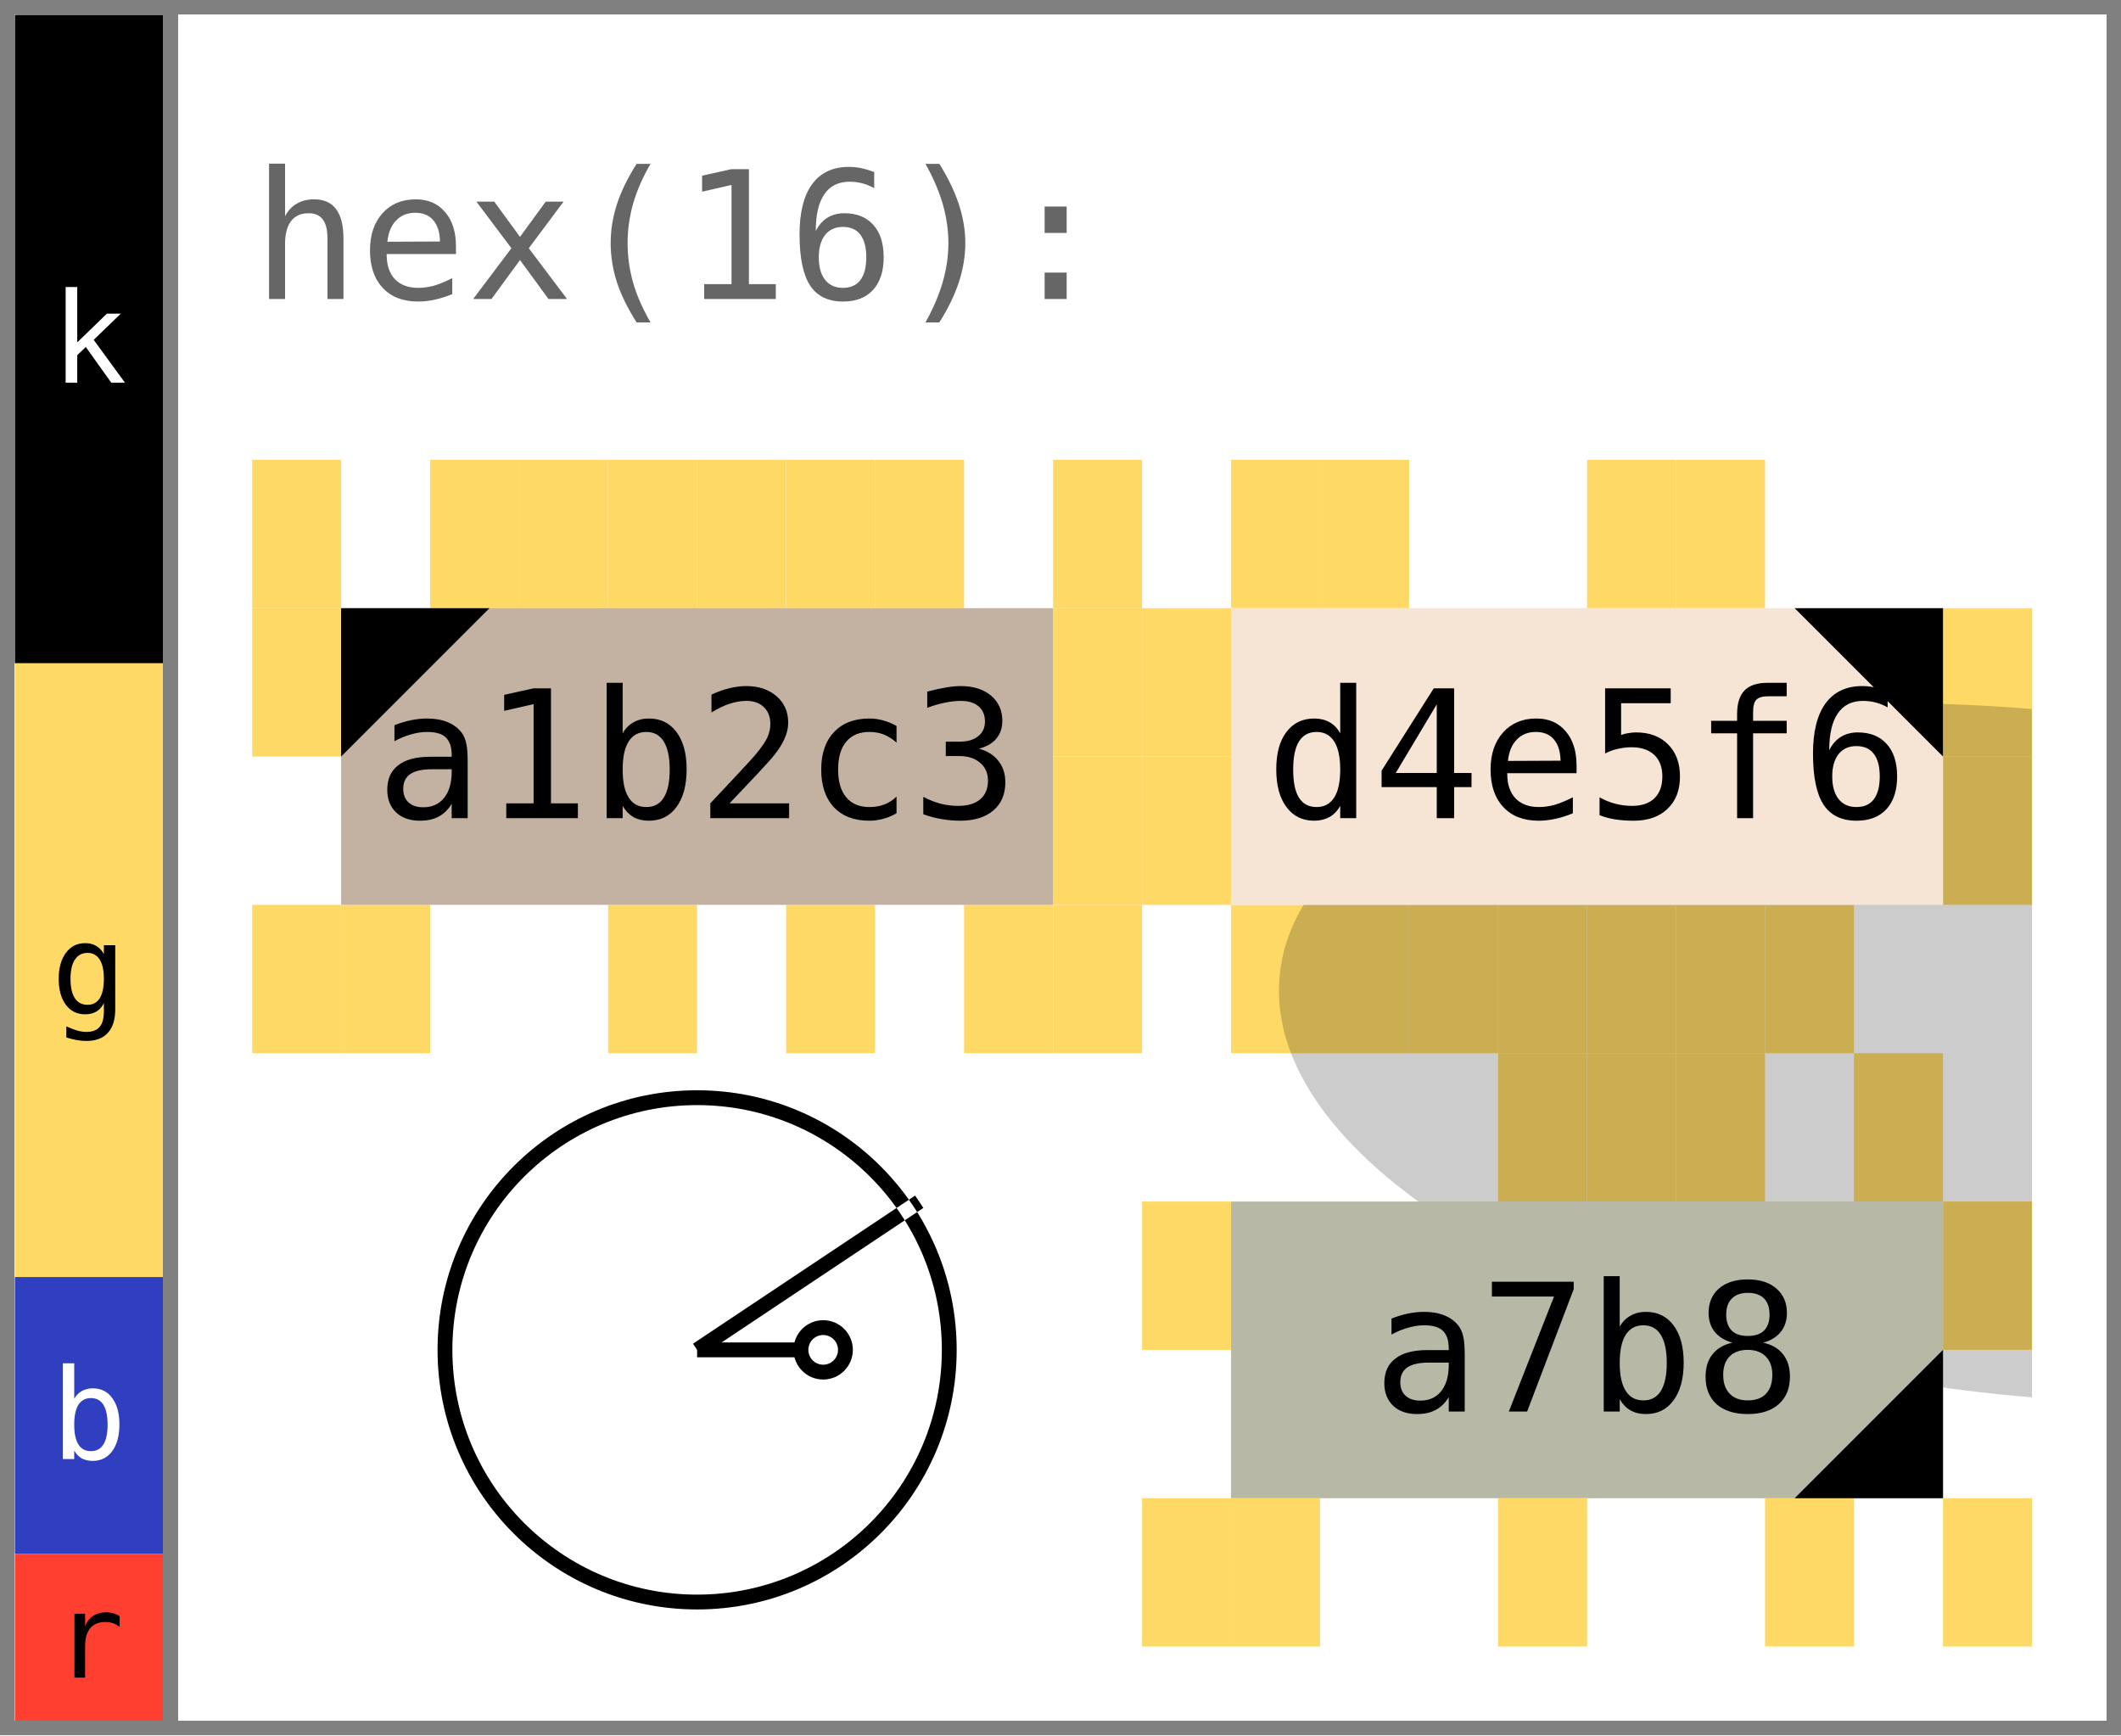
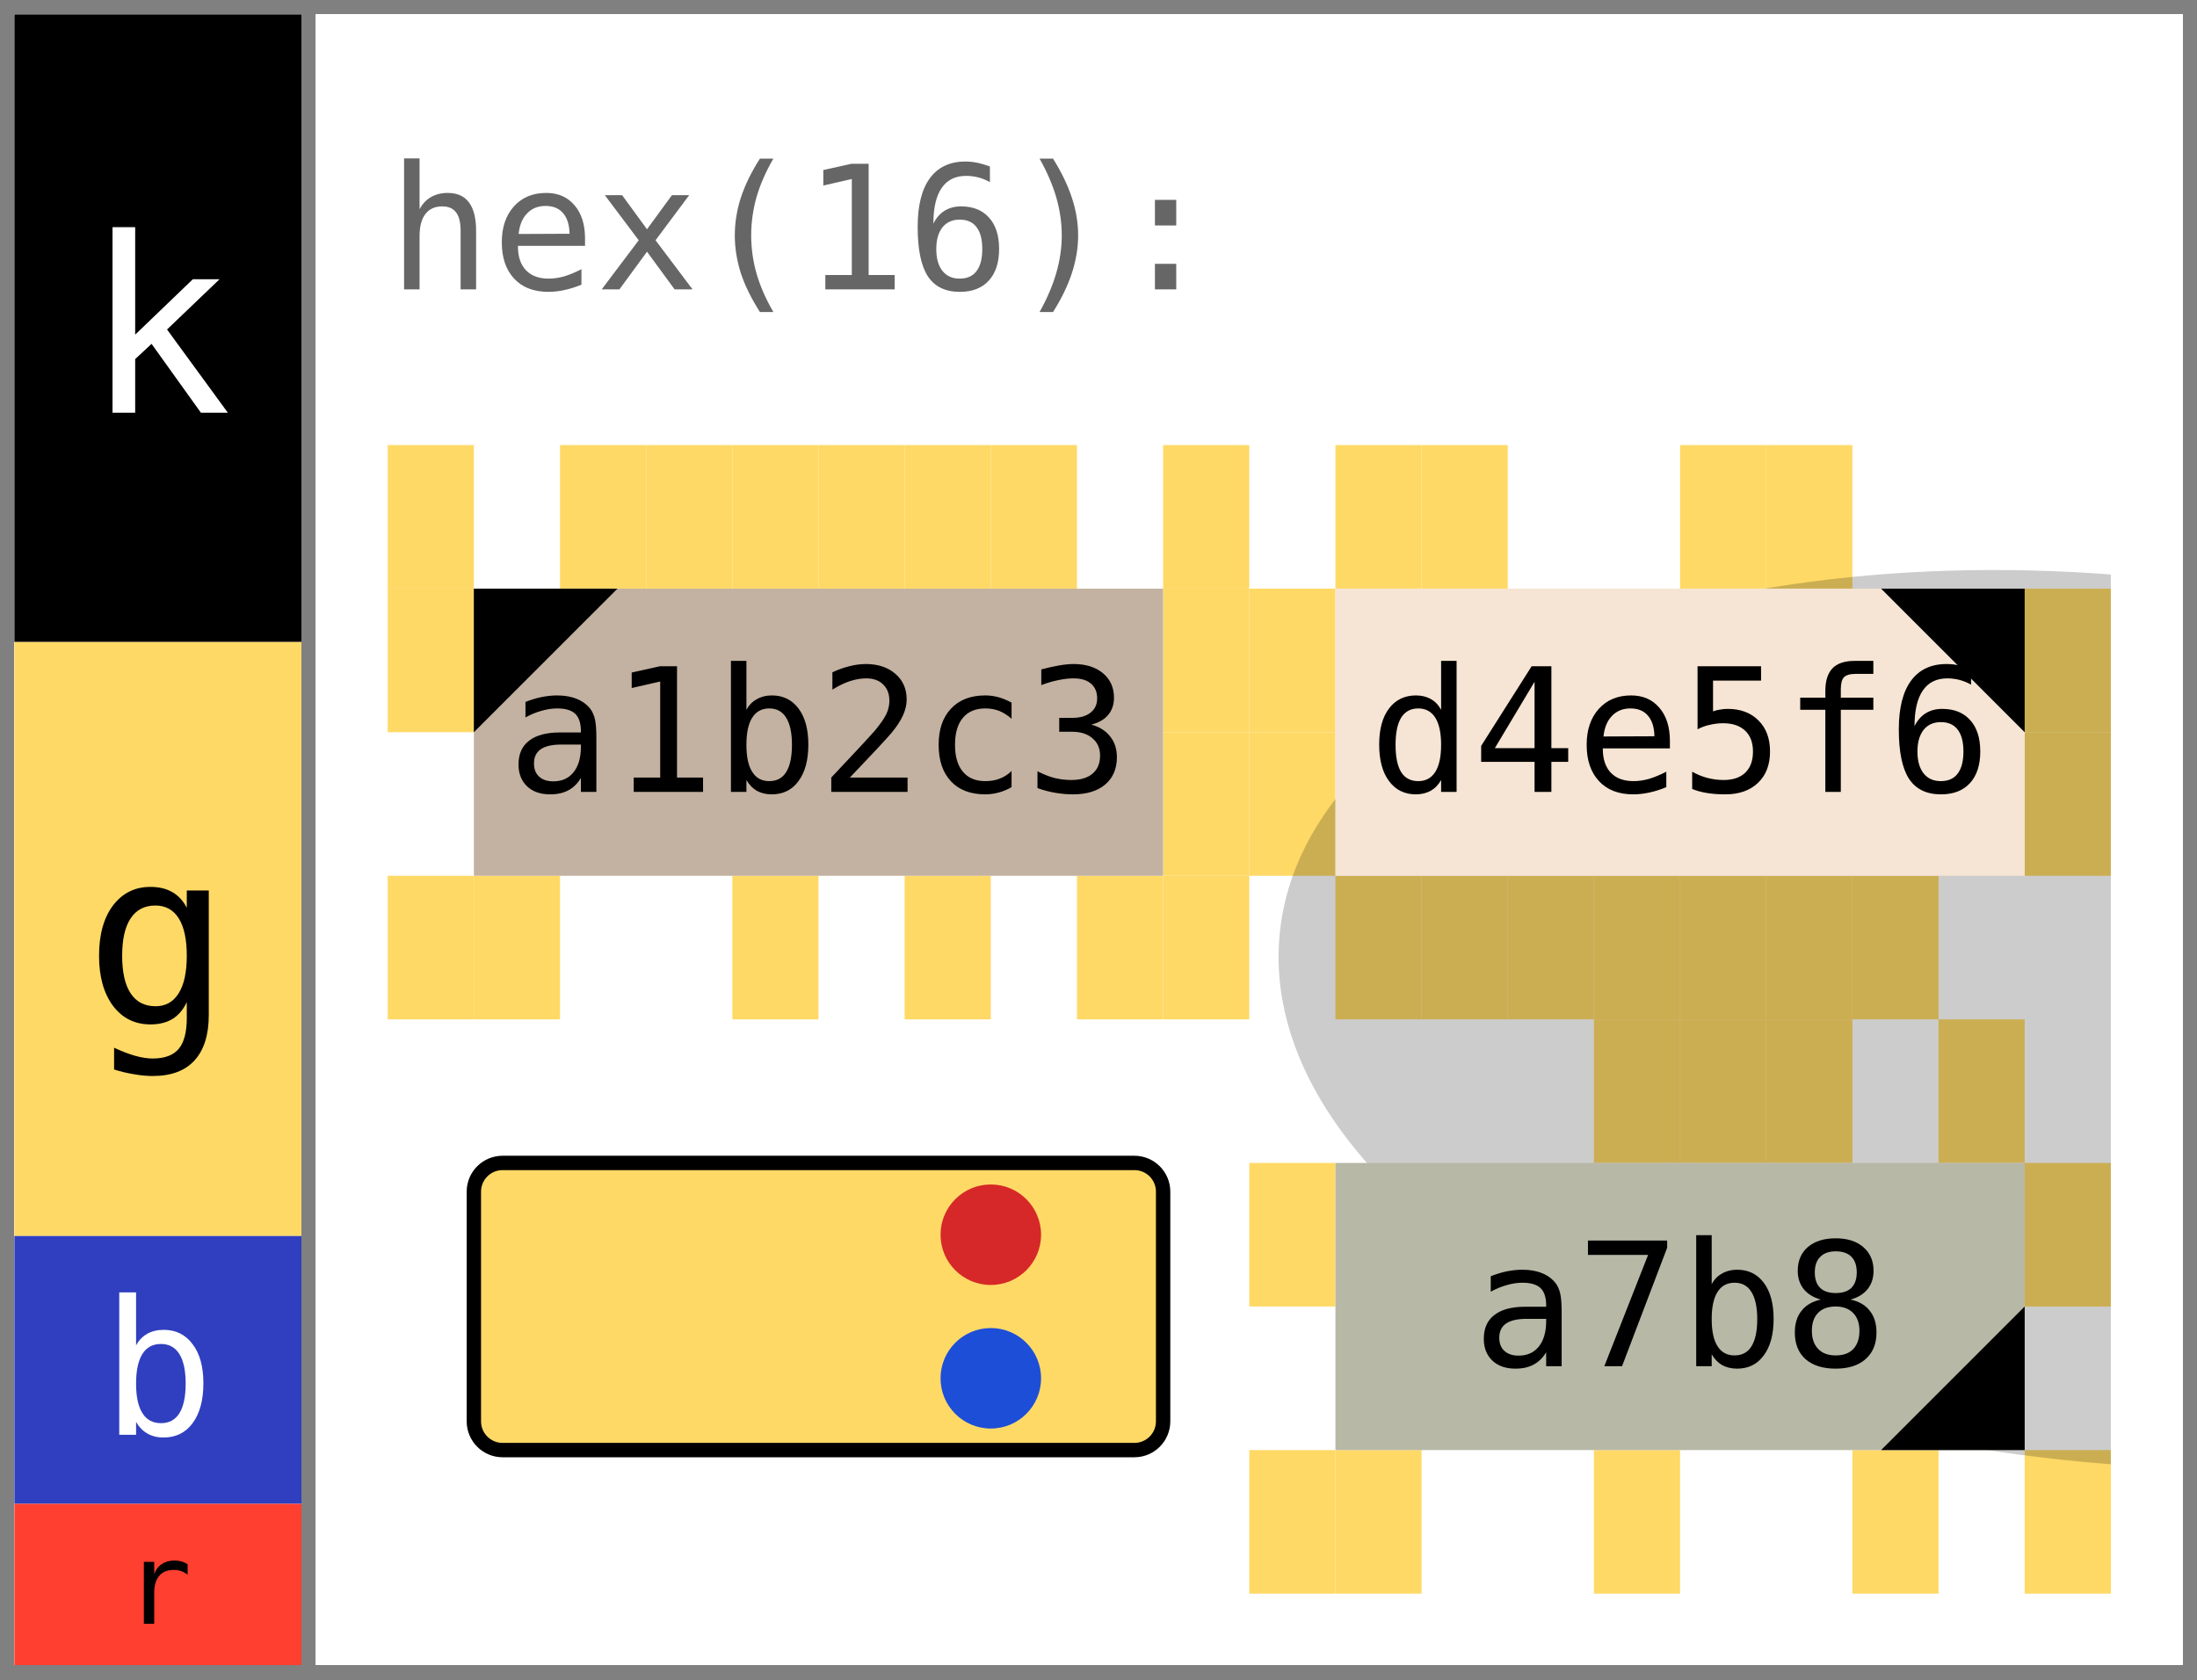
- <svg xmlns="http://www.w3.org/2000/svg" width="143.0" height="117.0" viewBox="0 0 143.0 117.0" data-entviz-version="v5" data-entviz-lib="0.5.0" data-input-bytes="16" data-cols="2" data-rows="2">
+ <svg xmlns="http://www.w3.org/2000/svg" width="153.0" height="117.0" viewBox="0 0 153.0 117.0" data-entviz-version="v6" data-entviz-lib="0.5.0" data-input-bytes="16" data-cols="2" data-rows="2">
  <defs>
    <clipPath id="grid-clip-b2befddfcc66b255-2x2">
-       <rect x="17.0" y="31.0" width="120.0" height="80.0" />
+       <rect x="27.0" y="31.0" width="120.0" height="80.0" />
    </clipPath>
  </defs>
-   <rect x="0" y="0" width="143.0" height="117.0" fill="#ffffff" />
+   <rect x="0" y="0" width="153.0" height="117.0" fill="#ffffff" />
  <g data-channel="grid">
-     <rect x="17.0" y="31.0" width="120.0" height="80.0" fill="#ffffff" />
+     <rect x="27.0" y="31.0" width="120.0" height="80.0" fill="#ffffff" />
    <g>
-       <rect x="17.0" y="31.0" width="6.0" height="10.0" fill="#ffd966" />
-       <rect x="29.0" y="31.0" width="6.0" height="10.0" fill="#ffd966" />
-       <rect x="35.0" y="31.0" width="6.0" height="10.0" fill="#ffd966" />
-       <rect x="41.0" y="31.0" width="6.0" height="10.0" fill="#ffd966" />
-       <rect x="47.0" y="31.0" width="6.0" height="10.0" fill="#ffd966" />
-       <rect x="53.0" y="31.0" width="6.0" height="10.0" fill="#ffd966" />
-       <rect x="59.0" y="31.0" width="6.0" height="10.0" fill="#ffd966" />
-       <rect x="71.0" y="31.0" width="6.0" height="10.0" fill="#ffd966" />
-       <rect x="71.0" y="41.0" width="6.0" height="10.0" fill="#ffd966" />
-       <rect x="71.0" y="51.0" width="6.0" height="10.0" fill="#ffd966" />
-       <rect x="71.0" y="61.0" width="6.0" height="10.0" fill="#ffd966" />
-       <rect x="65.0" y="61.0" width="6.0" height="10.0" fill="#ffd966" />
-       <rect x="53.0" y="61.0" width="6.0" height="10.0" fill="#ffd966" />
-       <rect x="41.0" y="61.0" width="6.0" height="10.0" fill="#ffd966" />
-       <rect x="23.0" y="61.0" width="6.0" height="10.0" fill="#ffd966" />
-       <rect x="17.0" y="61.0" width="6.0" height="10.0" fill="#ffd966" />
-       <rect x="17.0" y="41.0" width="6.0" height="10.0" fill="#ffd966" />
-       <rect x="83.0" y="31.0" width="6.0" height="10.0" fill="#ffd966" />
-       <rect x="89.0" y="31.0" width="6.0" height="10.0" fill="#ffd966" />
-       <rect x="107.0" y="31.0" width="6.0" height="10.0" fill="#ffd966" />
-       <rect x="113.0" y="31.0" width="6.0" height="10.0" fill="#ffd966" />
-       <rect x="131.0" y="41.0" width="6.0" height="10.0" fill="#ffd966" />
-       <rect x="131.0" y="51.0" width="6.0" height="10.0" fill="#ffd966" />
-       <rect x="119.0" y="61.0" width="6.0" height="10.0" fill="#ffd966" />
-       <rect x="113.0" y="61.0" width="6.0" height="10.0" fill="#ffd966" />
-       <rect x="107.0" y="61.0" width="6.0" height="10.0" fill="#ffd966" />
-       <rect x="101.0" y="61.0" width="6.0" height="10.0" fill="#ffd966" />
-       <rect x="95.0" y="61.0" width="6.0" height="10.0" fill="#ffd966" />
-       <rect x="89.0" y="61.0" width="6.0" height="10.0" fill="#ffd966" />
-       <rect x="83.0" y="61.0" width="6.0" height="10.0" fill="#ffd966" />
-       <rect x="77.0" y="51.0" width="6.0" height="10.0" fill="#ffd966" />
-       <rect x="77.0" y="41.0" width="6.0" height="10.0" fill="#ffd966" />
-       <rect x="101.0" y="71.0" width="6.0" height="10.0" fill="#ffd966" />
-       <rect x="107.0" y="71.0" width="6.0" height="10.0" fill="#ffd966" />
-       <rect x="113.0" y="71.0" width="6.0" height="10.0" fill="#ffd966" />
-       <rect x="125.0" y="71.0" width="6.0" height="10.0" fill="#ffd966" />
-       <rect x="131.0" y="81.0" width="6.0" height="10.0" fill="#ffd966" />
-       <rect x="131.0" y="101.0" width="6.0" height="10.0" fill="#ffd966" />
-       <rect x="119.0" y="101.0" width="6.0" height="10.0" fill="#ffd966" />
-       <rect x="101.0" y="101.0" width="6.0" height="10.0" fill="#ffd966" />
-       <rect x="83.0" y="101.0" width="6.0" height="10.0" fill="#ffd966" />
-       <rect x="77.0" y="101.0" width="6.0" height="10.0" fill="#ffd966" />
-       <rect x="77.0" y="81.0" width="6.0" height="10.0" fill="#ffd966" />
+       <rect x="27.0" y="31.0" width="6.0" height="10.0" fill="#ffd966" />
+       <rect x="39.0" y="31.0" width="6.0" height="10.0" fill="#ffd966" />
+       <rect x="45.0" y="31.0" width="6.0" height="10.0" fill="#ffd966" />
+       <rect x="51.0" y="31.0" width="6.0" height="10.0" fill="#ffd966" />
+       <rect x="57.0" y="31.0" width="6.0" height="10.0" fill="#ffd966" />
+       <rect x="63.0" y="31.0" width="6.0" height="10.0" fill="#ffd966" />
+       <rect x="69.0" y="31.0" width="6.0" height="10.0" fill="#ffd966" />
+       <rect x="81.0" y="31.0" width="6.0" height="10.0" fill="#ffd966" />
+       <rect x="81.0" y="41.0" width="6.0" height="10.0" fill="#ffd966" />
+       <rect x="81.0" y="51.0" width="6.0" height="10.0" fill="#ffd966" />
+       <rect x="81.0" y="61.0" width="6.0" height="10.0" fill="#ffd966" />
+       <rect x="75.0" y="61.0" width="6.0" height="10.0" fill="#ffd966" />
+       <rect x="63.0" y="61.0" width="6.0" height="10.0" fill="#ffd966" />
+       <rect x="51.0" y="61.0" width="6.0" height="10.0" fill="#ffd966" />
+       <rect x="33.0" y="61.0" width="6.0" height="10.0" fill="#ffd966" />
+       <rect x="27.0" y="61.0" width="6.0" height="10.0" fill="#ffd966" />
+       <rect x="27.0" y="41.0" width="6.0" height="10.0" fill="#ffd966" />
+       <rect x="93.0" y="31.0" width="6.0" height="10.0" fill="#ffd966" />
+       <rect x="99.0" y="31.0" width="6.0" height="10.0" fill="#ffd966" />
+       <rect x="117.0" y="31.0" width="6.0" height="10.0" fill="#ffd966" />
+       <rect x="123.0" y="31.0" width="6.0" height="10.0" fill="#ffd966" />
+       <rect x="141.0" y="41.0" width="6.0" height="10.0" fill="#ffd966" />
+       <rect x="141.0" y="51.0" width="6.0" height="10.0" fill="#ffd966" />
+       <rect x="129.0" y="61.0" width="6.0" height="10.0" fill="#ffd966" />
+       <rect x="123.0" y="61.0" width="6.0" height="10.0" fill="#ffd966" />
+       <rect x="117.0" y="61.0" width="6.0" height="10.0" fill="#ffd966" />
+       <rect x="111.0" y="61.0" width="6.0" height="10.0" fill="#ffd966" />
+       <rect x="105.0" y="61.0" width="6.0" height="10.0" fill="#ffd966" />
+       <rect x="99.0" y="61.0" width="6.0" height="10.0" fill="#ffd966" />
+       <rect x="93.0" y="61.0" width="6.0" height="10.0" fill="#ffd966" />
+       <rect x="87.0" y="51.0" width="6.0" height="10.0" fill="#ffd966" />
+       <rect x="87.0" y="41.0" width="6.0" height="10.0" fill="#ffd966" />
+       <rect x="111.0" y="71.0" width="6.0" height="10.0" fill="#ffd966" />
+       <rect x="117.0" y="71.0" width="6.0" height="10.0" fill="#ffd966" />
+       <rect x="123.0" y="71.0" width="6.0" height="10.0" fill="#ffd966" />
+       <rect x="135.0" y="71.0" width="6.0" height="10.0" fill="#ffd966" />
+       <rect x="141.0" y="81.0" width="6.0" height="10.0" fill="#ffd966" />
+       <rect x="141.0" y="101.0" width="6.0" height="10.0" fill="#ffd966" />
+       <rect x="129.0" y="101.0" width="6.0" height="10.0" fill="#ffd966" />
+       <rect x="111.0" y="101.0" width="6.0" height="10.0" fill="#ffd966" />
+       <rect x="93.0" y="101.0" width="6.0" height="10.0" fill="#ffd966" />
+       <rect x="87.0" y="101.0" width="6.0" height="10.0" fill="#ffd966" />
+       <rect x="87.0" y="81.0" width="6.0" height="10.0" fill="#ffd966" />
    </g>
-     <g clip-path="url(#grid-clip-b2befddfcc66b255-2x2)" data-channel="ellipse" data-ellipse-anchor-x="137.0" data-ellipse-anchor-y="71.0" data-ellipse-rx="23.099407093782347" data-ellipse-ry="50.994070937823444" data-ellipse-rotation-deg="96.0">
-       <ellipse cx="137.0" cy="71.0" rx="23.099" ry="50.994" transform="rotate(96.0 137.0 71.0)" fill="#000000" fill-opacity="0.2" />
+     <g clip-path="url(#grid-clip-b2befddfcc66b255-2x2)" data-channel="ellipse" data-ellipse-anchor-x="147.0" data-ellipse-anchor-y="71.0" data-ellipse-rx="30.86382996324338" data-ellipse-ry="58.18590894709817" data-ellipse-rotation-deg="96.0">
+       <ellipse cx="147.0" cy="71.0" rx="30.864" ry="58.186" transform="rotate(96.0 147.0 71.0)" fill="#000000" fill-opacity="0.2" />
    </g>
    <g>
      <g data-channel="cell" data-cell-index="0" data-cell-row="0" data-cell-col="0" data-cell-quartile="1">
-         <rect x="23.0" y="41.0" width="48.0" height="20.0" fill="#c3b2a1" />
-         <text x="47.0" y="51.0" fill="#000000" style="font-family: &quot;DejaVu Sans Mono&quot;, &quot;Consolas&quot;, &quot;Menlo&quot;, &quot;Liberation Mono&quot;, monospace; font-size: 12.0px;" text-anchor="middle" dominant-baseline="central">a1b2c3</text>
-         <polygon points="23.0,41.0 33.0,41.0 23.0,51.0" fill="#000000" />
+         <rect x="33.0" y="41.0" width="48.0" height="20.0" fill="#c3b2a1" />
+         <text x="57.0" y="51.0" fill="#000000" style="font-family: &quot;JetBrains Mono&quot;, &quot;Menlo&quot;, &quot;Consolas&quot;, &quot;DejaVu Sans Mono&quot;, &quot;Liberation Mono&quot;, &quot;Roboto Mono&quot;, &quot;Noto Sans Mono&quot;, monospace; font-size: 12.0px;" text-anchor="middle" dominant-baseline="central">a1b2c3</text>
+         <polygon points="33.0,41.0 43.0,41.0 33.0,51.0" fill="#000000" />
      </g>
      <g data-channel="cell" data-cell-index="1" data-cell-row="0" data-cell-col="1" data-cell-quartile="2">
-         <rect x="83.0" y="41.0" width="48.0" height="20.0" fill="#f6e5d4" />
-         <text x="107.0" y="51.0" fill="#000000" style="font-family: &quot;DejaVu Sans Mono&quot;, &quot;Consolas&quot;, &quot;Menlo&quot;, &quot;Liberation Mono&quot;, monospace; font-size: 12.0px;" text-anchor="middle" dominant-baseline="central">d4e5f6</text>
-         <polygon points="131.0,41.0 121.0,41.0 131.0,51.0" fill="#000000" />
+         <rect x="93.0" y="41.0" width="48.0" height="20.0" fill="#f6e5d4" />
+         <text x="117.0" y="51.0" fill="#000000" style="font-family: &quot;JetBrains Mono&quot;, &quot;Menlo&quot;, &quot;Consolas&quot;, &quot;DejaVu Sans Mono&quot;, &quot;Liberation Mono&quot;, &quot;Roboto Mono&quot;, &quot;Noto Sans Mono&quot;, monospace; font-size: 12.0px;" text-anchor="middle" dominant-baseline="central">d4e5f6</text>
+         <polygon points="141.0,41.0 131.0,41.0 141.0,51.0" fill="#000000" />
      </g>
-       <g data-channel="cell" data-cell-index="2" data-cell-row="1" data-cell-col="0" data-cell-blank="true" data-cell-blank-marker="true">
-         <circle cx="47.0" cy="91.0" r="17.0" fill="#ffffff" stroke="#000000" stroke-width="1" />
-         <line x1="47.0" y1="91.0" x2="61.977" y2="81.015" stroke="#ffffff" style="mix-blend-mode: difference" stroke-width="1" />
-         <line x1="47.0" y1="91.0" x2="55.5" y2="91.0" stroke="#000000" stroke-width="1" />
-         <circle cx="55.5" cy="91.0" r="1.5" fill="#ffffff" stroke="#000000" stroke-width="1" />
+       <g data-channel="cell" data-cell-index="2" data-cell-row="1" data-cell-col="0" data-cell-blank="true" data-cell-blank-map="true">
+         <rect x="33.0" y="81.0" width="48.0" height="20.0" rx="2.0" ry="2.0" fill="#ffd966" stroke="#000000" stroke-width="1" />
+         <circle cx="69.0" cy="86.0" r="3.5" fill="#d62828" data-blank-map-max="true" />
+         <circle cx="69.0" cy="96.0" r="3.5" fill="#1d4ed8" data-blank-map-min="true" />
      </g>
      <g data-channel="cell" data-cell-index="3" data-cell-row="1" data-cell-col="1" data-cell-quartile="3">
-         <rect x="83.0" y="81.0" width="48.0" height="20.0" fill="#b8b8a7" />
-         <text x="107.0" y="91.0" fill="#000000" style="font-family: &quot;DejaVu Sans Mono&quot;, &quot;Consolas&quot;, &quot;Menlo&quot;, &quot;Liberation Mono&quot;, monospace; font-size: 12.0px;" text-anchor="middle" dominant-baseline="central">a7b8</text>
-         <polygon points="131.0,101.0 131.0,91.0 121.0,101.0" fill="#000000" />
+         <rect x="93.0" y="81.0" width="48.0" height="20.0" fill="#b8b8a7" />
+         <text x="117.0" y="91.0" fill="#000000" style="font-family: &quot;JetBrains Mono&quot;, &quot;Menlo&quot;, &quot;Consolas&quot;, &quot;DejaVu Sans Mono&quot;, &quot;Liberation Mono&quot;, &quot;Roboto Mono&quot;, &quot;Noto Sans Mono&quot;, monospace; font-size: 12.0px;" text-anchor="middle" dominant-baseline="central">a7b8</text>
+         <polygon points="141.0,101.0 141.0,91.0 131.0,101.0" fill="#000000" />
      </g>
    </g>
  </g>
  <g data-channel="color-bar">
    <g data-color-bar-rank="0" data-color-bar-band="K">
-       <rect x="1" y="1" width="10.0" height="43.718" fill="#000000" />
-       <text x="6.0" y="22.859" fill="#ffffff" style="font-family: &quot;DejaVu Sans Mono&quot;, &quot;Consolas&quot;, &quot;Menlo&quot;, &quot;Liberation Mono&quot;, monospace; font-size: 8.5px;" text-anchor="middle" dominant-baseline="central" data-color-bar-letter="true">k</text>
+       <rect x="1" y="1" width="20.0" height="43.718" fill="#000000" />
+       <text x="11.0" y="22.859" fill="#ffffff" style="font-family: &quot;JetBrains Mono&quot;, &quot;Menlo&quot;, &quot;Consolas&quot;, &quot;DejaVu Sans Mono&quot;, &quot;Liberation Mono&quot;, &quot;Roboto Mono&quot;, &quot;Noto Sans Mono&quot;, monospace; font-size: 17.0px;" text-anchor="middle" dominant-baseline="central" data-color-bar-letter="true">k</text>
    </g>
    <g data-color-bar-rank="1" data-color-bar-band="G">
-       <rect x="1" y="44.718" width="10.0" height="41.371" fill="#ffd966" />
-       <text x="6.0" y="65.404" fill="#000000" style="font-family: &quot;DejaVu Sans Mono&quot;, &quot;Consolas&quot;, &quot;Menlo&quot;, &quot;Liberation Mono&quot;, monospace; font-size: 8.5px;" text-anchor="middle" dominant-baseline="central" data-color-bar-letter="true">g</text>
+       <rect x="1" y="44.718" width="20.0" height="41.371" fill="#ffd966" />
+       <text x="11.0" y="65.404" fill="#000000" style="font-family: &quot;JetBrains Mono&quot;, &quot;Menlo&quot;, &quot;Consolas&quot;, &quot;DejaVu Sans Mono&quot;, &quot;Liberation Mono&quot;, &quot;Roboto Mono&quot;, &quot;Noto Sans Mono&quot;, monospace; font-size: 17.0px;" text-anchor="middle" dominant-baseline="central" data-color-bar-letter="true">g</text>
    </g>
    <g data-color-bar-rank="2" data-color-bar-band="B">
-       <rect x="1" y="86.09" width="10.0" height="18.654" fill="#2f3fbf" />
-       <text x="6.0" y="95.417" fill="#ffffff" style="font-family: &quot;DejaVu Sans Mono&quot;, &quot;Consolas&quot;, &quot;Menlo&quot;, &quot;Liberation Mono&quot;, monospace; font-size: 8.5px;" text-anchor="middle" dominant-baseline="central" data-color-bar-letter="true">b</text>
+       <rect x="1" y="86.09" width="20.0" height="18.654" fill="#2f3fbf" />
+       <text x="11.0" y="95.417" fill="#ffffff" style="font-family: &quot;JetBrains Mono&quot;, &quot;Menlo&quot;, &quot;Consolas&quot;, &quot;DejaVu Sans Mono&quot;, &quot;Liberation Mono&quot;, &quot;Roboto Mono&quot;, &quot;Noto Sans Mono&quot;, monospace; font-size: 13.058px;" text-anchor="middle" dominant-baseline="central" data-color-bar-letter="true">b</text>
    </g>
    <g data-color-bar-rank="3" data-color-bar-band="R">
-       <rect x="1" y="104.744" width="10.0" height="11.256" fill="#ff3f2f" />
-       <text x="6.0" y="110.372" fill="#000000" style="font-family: &quot;DejaVu Sans Mono&quot;, &quot;Consolas&quot;, &quot;Menlo&quot;, &quot;Liberation Mono&quot;, monospace; font-size: 7.879px;" text-anchor="middle" dominant-baseline="central" data-color-bar-letter="true">r</text>
+       <rect x="1" y="104.744" width="20.0" height="11.256" fill="#ff3f2f" />
+       <text x="11.0" y="110.372" fill="#000000" style="font-family: &quot;JetBrains Mono&quot;, &quot;Menlo&quot;, &quot;Consolas&quot;, &quot;DejaVu Sans Mono&quot;, &quot;Liberation Mono&quot;, &quot;Roboto Mono&quot;, &quot;Noto Sans Mono&quot;, monospace; font-size: 7.879px;" text-anchor="middle" dominant-baseline="central" data-color-bar-letter="true">r</text>
    </g>
  </g>
  <g data-channel="label-top">
-     <text x="17.0" y="16.0" fill="#666666" style="font-family: &quot;DejaVu Sans Mono&quot;, &quot;Consolas&quot;, &quot;Menlo&quot;, &quot;Liberation Mono&quot;, monospace; font-size: 12.0px;" dominant-baseline="central">hex(16):</text>
+     <text x="27.0" y="16.0" fill="#666666" style="font-family: &quot;JetBrains Mono&quot;, &quot;Menlo&quot;, &quot;Consolas&quot;, &quot;DejaVu Sans Mono&quot;, &quot;Liberation Mono&quot;, &quot;Roboto Mono&quot;, &quot;Noto Sans Mono&quot;, monospace; font-size: 12.0px;" dominant-baseline="central">hex(16):</text>
  </g>
-   <line x1="0" y1="0.5" x2="143.0" y2="0.5" stroke="#808080" stroke-width="1" shape-rendering="crispEdges" />
-   <line x1="142.5" y1="0" x2="142.5" y2="117.0" stroke="#808080" stroke-width="1" shape-rendering="crispEdges" />
-   <line x1="0" y1="116.5" x2="143.0" y2="116.5" stroke="#808080" stroke-width="1" shape-rendering="crispEdges" />
+   <line x1="0" y1="0.5" x2="153.0" y2="0.5" stroke="#808080" stroke-width="1" shape-rendering="crispEdges" />
+   <line x1="152.5" y1="0" x2="152.5" y2="117.0" stroke="#808080" stroke-width="1" shape-rendering="crispEdges" />
+   <line x1="0" y1="116.5" x2="153.0" y2="116.5" stroke="#808080" stroke-width="1" shape-rendering="crispEdges" />
  <line x1="0.5" y1="0" x2="0.5" y2="117.0" stroke="#808080" stroke-width="1" shape-rendering="crispEdges" />
-   <line x1="11.5" y1="0" x2="11.5" y2="117.0" stroke="#808080" stroke-width="1" shape-rendering="crispEdges" />
+   <line x1="21.5" y1="0" x2="21.5" y2="117.0" stroke="#808080" stroke-width="1" shape-rendering="crispEdges" />
</svg>
